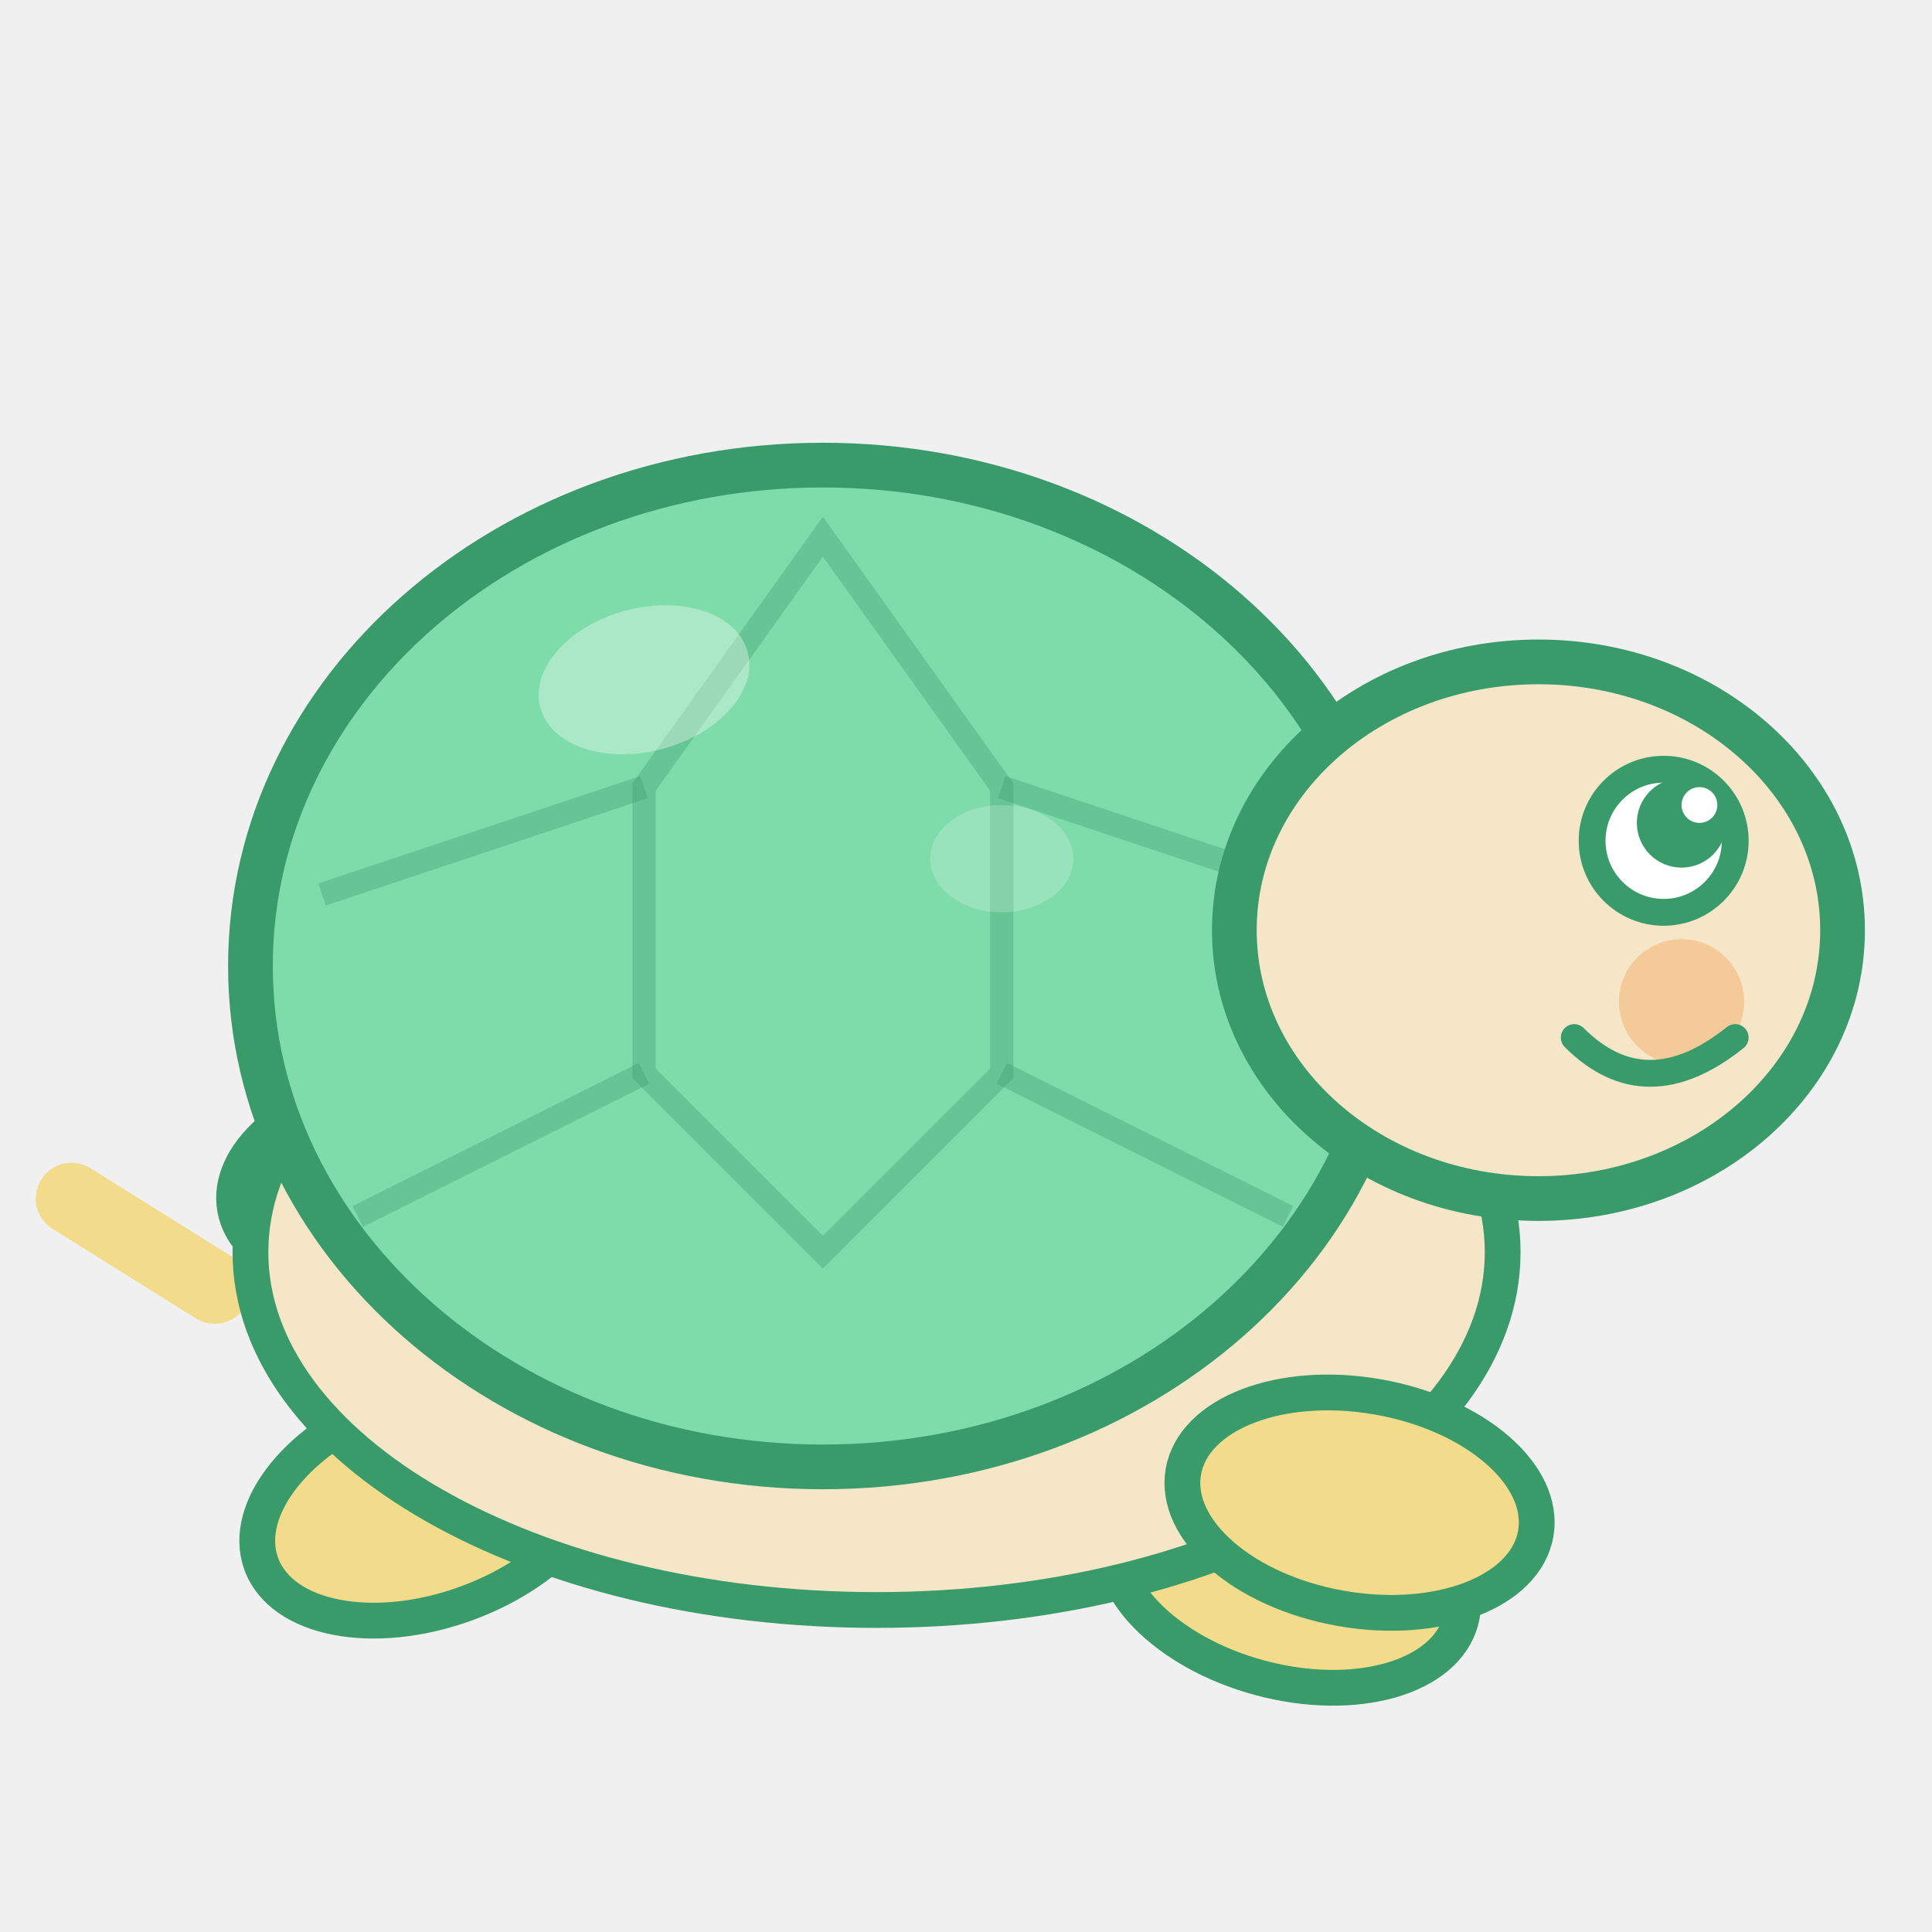
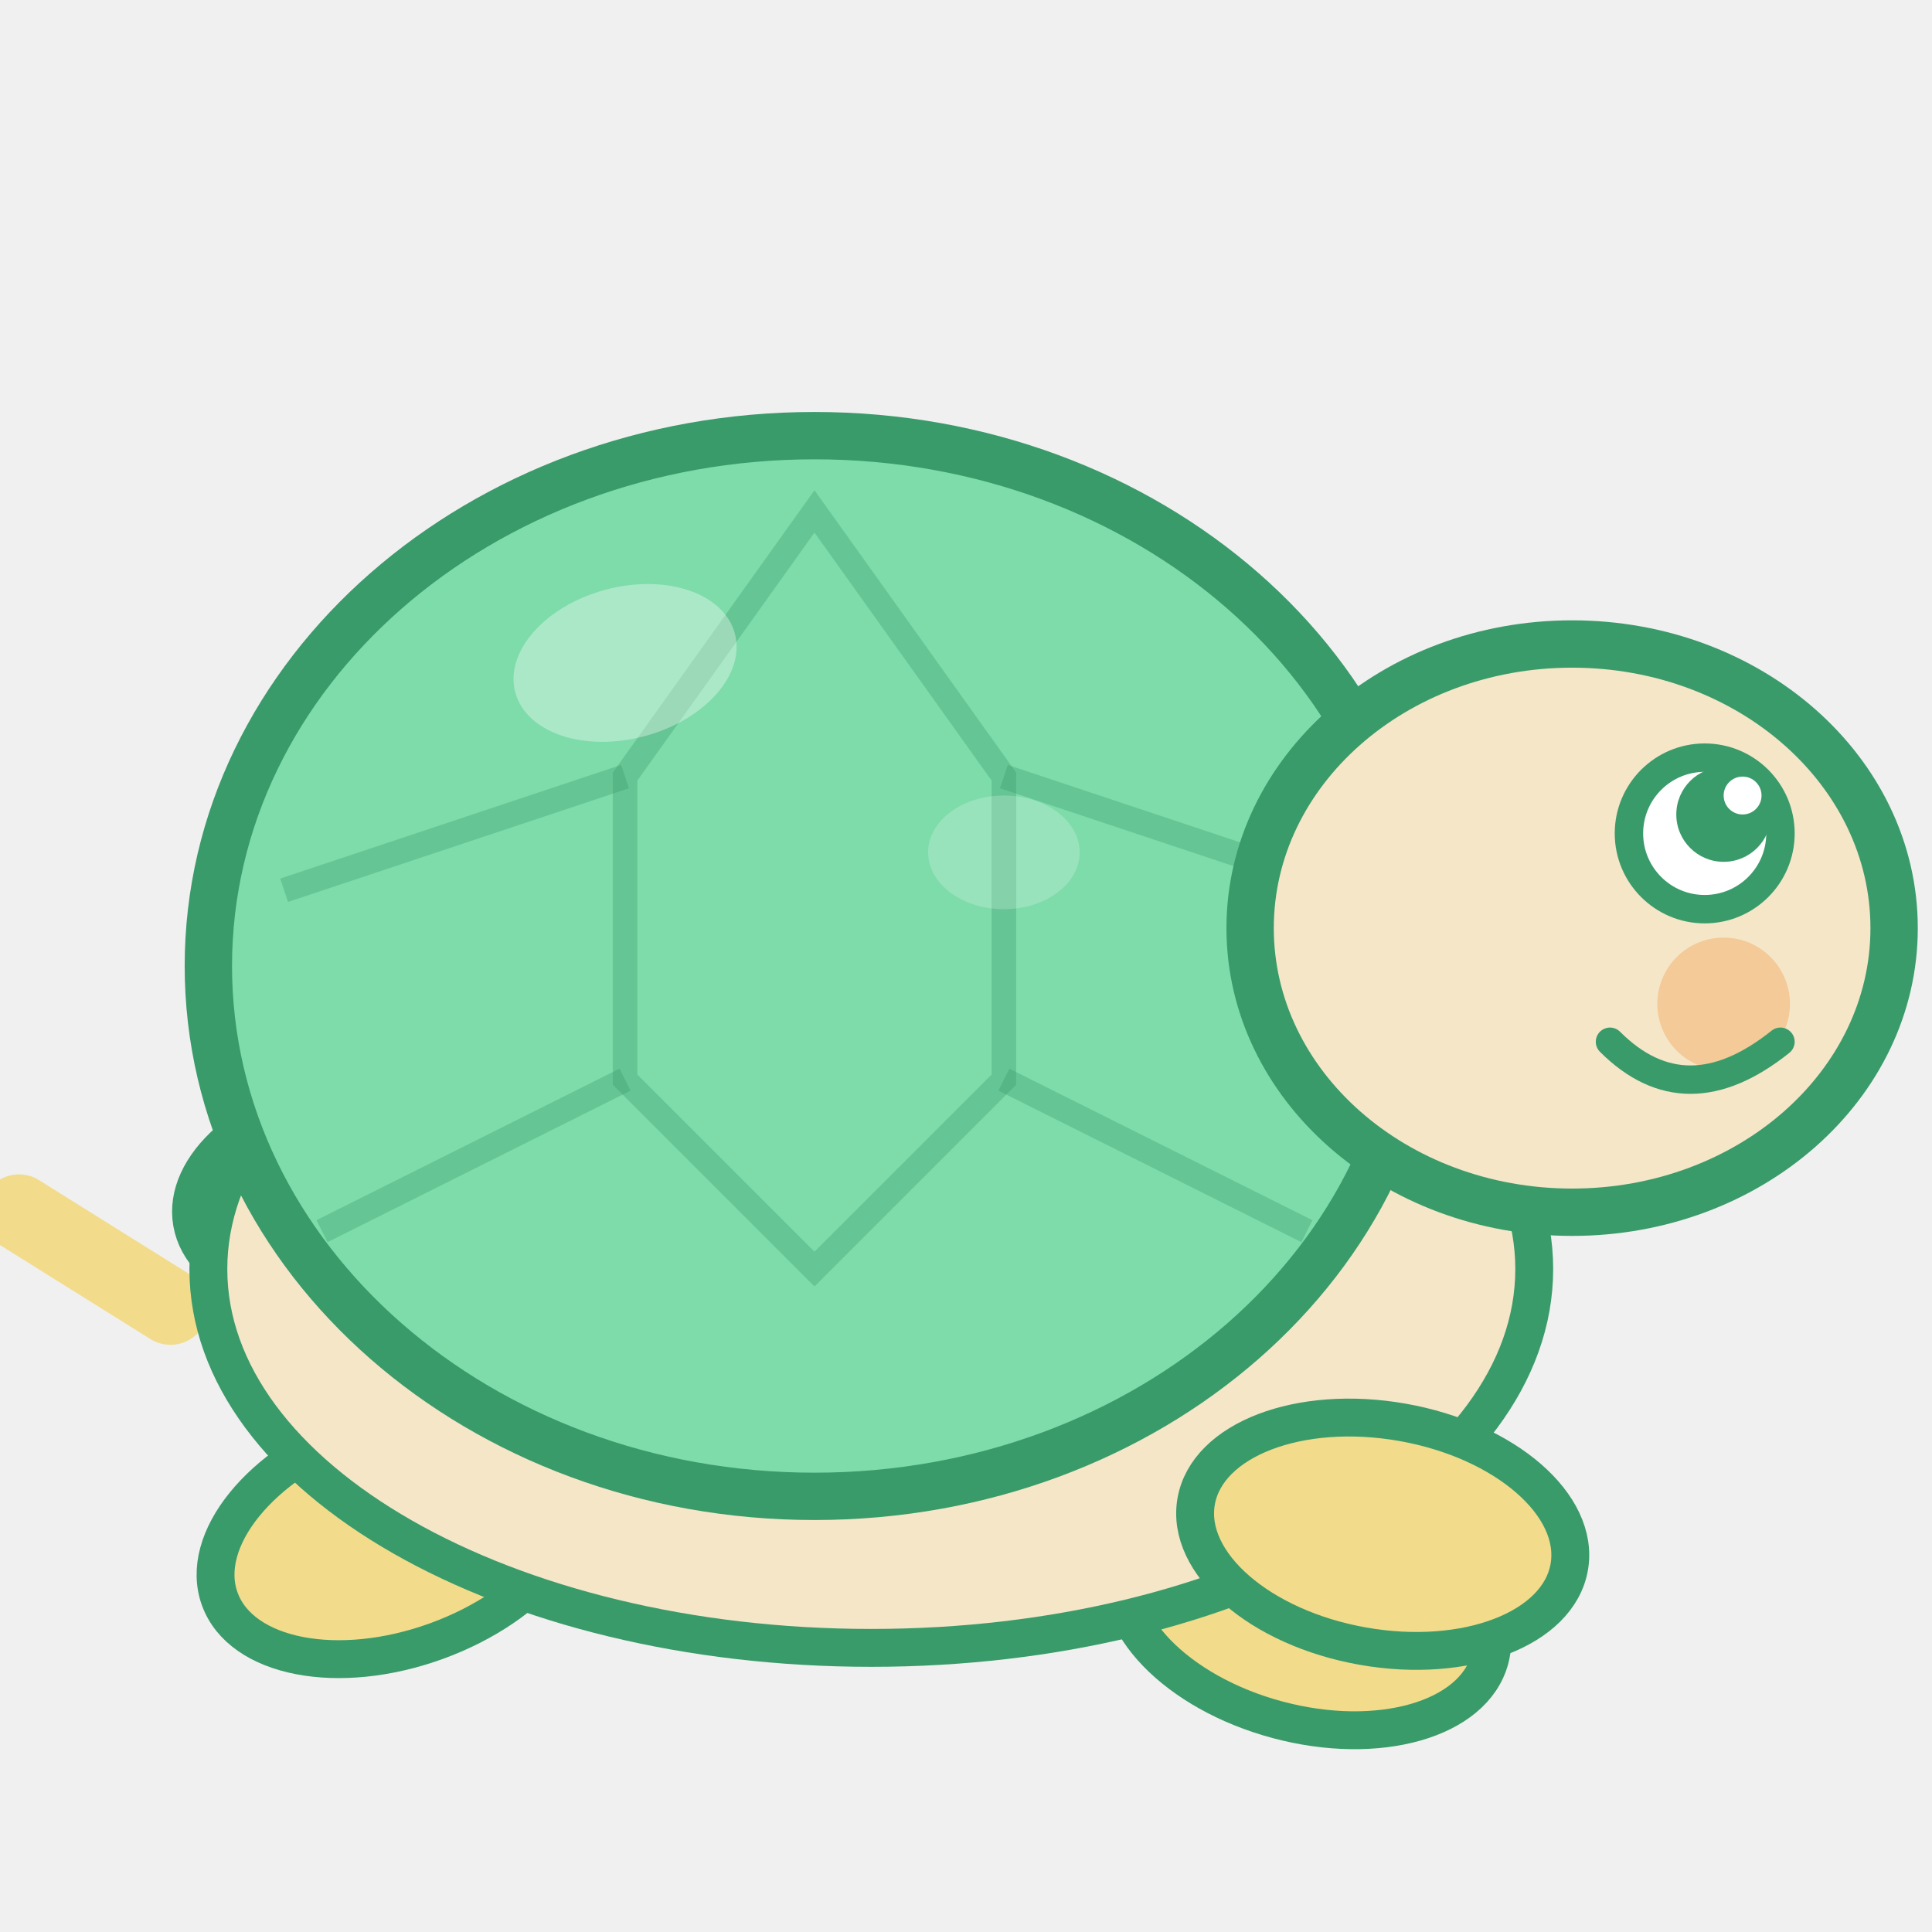
- <svg xmlns="http://www.w3.org/2000/svg" viewBox="6 -12 108 108" fill="none">
+ <svg xmlns="http://www.w3.org/2000/svg" viewBox="9 -9 102 102" fill="none">
  <ellipse cx="30" cy="72" rx="10" ry="6" fill="#F2DC8C" stroke="#3A9B6A" stroke-width="2" transform="rotate(-20 30 72)" />
  <ellipse cx="78" cy="76" rx="10" ry="6" fill="#F2DC8C" stroke="#3A9B6A" stroke-width="2" transform="rotate(15 78 76)" />
  <ellipse cx="28" cy="54" rx="9" ry="5.5" fill="#F2DC8C" stroke="#3A9B6A" stroke-width="2" transform="rotate(-10 28 54)" />
  <path d="M18 60 L10 55" stroke="#F2DC8C" stroke-width="4" stroke-linecap="round" />
  <ellipse cx="55" cy="58" rx="35" ry="20" fill="#F5E6C8" stroke="#3A9B6A" stroke-width="2" />
  <ellipse cx="52" cy="42" rx="32" ry="28" fill="#7EDCAA" stroke="#3A9B6A" stroke-width="2.5" />
  <path d="M52 18 L42 32 L42 48 L52 58 L62 48 L62 32 Z" fill="none" stroke="#3A9B6A" stroke-width="1.3" opacity=".35" />
  <line x1="42" y1="32" x2="24" y2="38" stroke="#3A9B6A" stroke-width="1.3" opacity=".35" />
  <line x1="62" y1="32" x2="80" y2="38" stroke="#3A9B6A" stroke-width="1.3" opacity=".35" />
  <line x1="42" y1="48" x2="26" y2="56" stroke="#3A9B6A" stroke-width="1.3" opacity=".35" />
  <line x1="62" y1="48" x2="78" y2="56" stroke="#3A9B6A" stroke-width="1.3" opacity=".35" />
  <ellipse cx="42" cy="26" rx="6" ry="4" fill="white" opacity=".35" transform="rotate(-15 42 26)" />
  <ellipse cx="62" cy="36" rx="4" ry="3" fill="white" opacity=".2" />
  <ellipse cx="92" cy="40" rx="17" ry="15" fill="#F5E6C8" stroke="#3A9B6A" stroke-width="2.5" />
  <ellipse cx="82" cy="72" rx="10" ry="6" fill="#F2DC8C" stroke="#3A9B6A" stroke-width="2" transform="rotate(10 82 72)" />
  <circle cx="99" cy="35" r="4" fill="white" stroke="#3A9B6A" stroke-width="1.5" />
  <circle cx="100" cy="34" r="2.5" fill="#3A9B6A" />
  <circle cx="101" cy="33" r="1" fill="white" />
  <circle cx="100" cy="44" r="3.5" fill="#F0A050" opacity=".4" />
  <path d="M94 46 Q98 50 103 46" fill="none" stroke="#3A9B6A" stroke-width="1.5" stroke-linecap="round" />
</svg>
